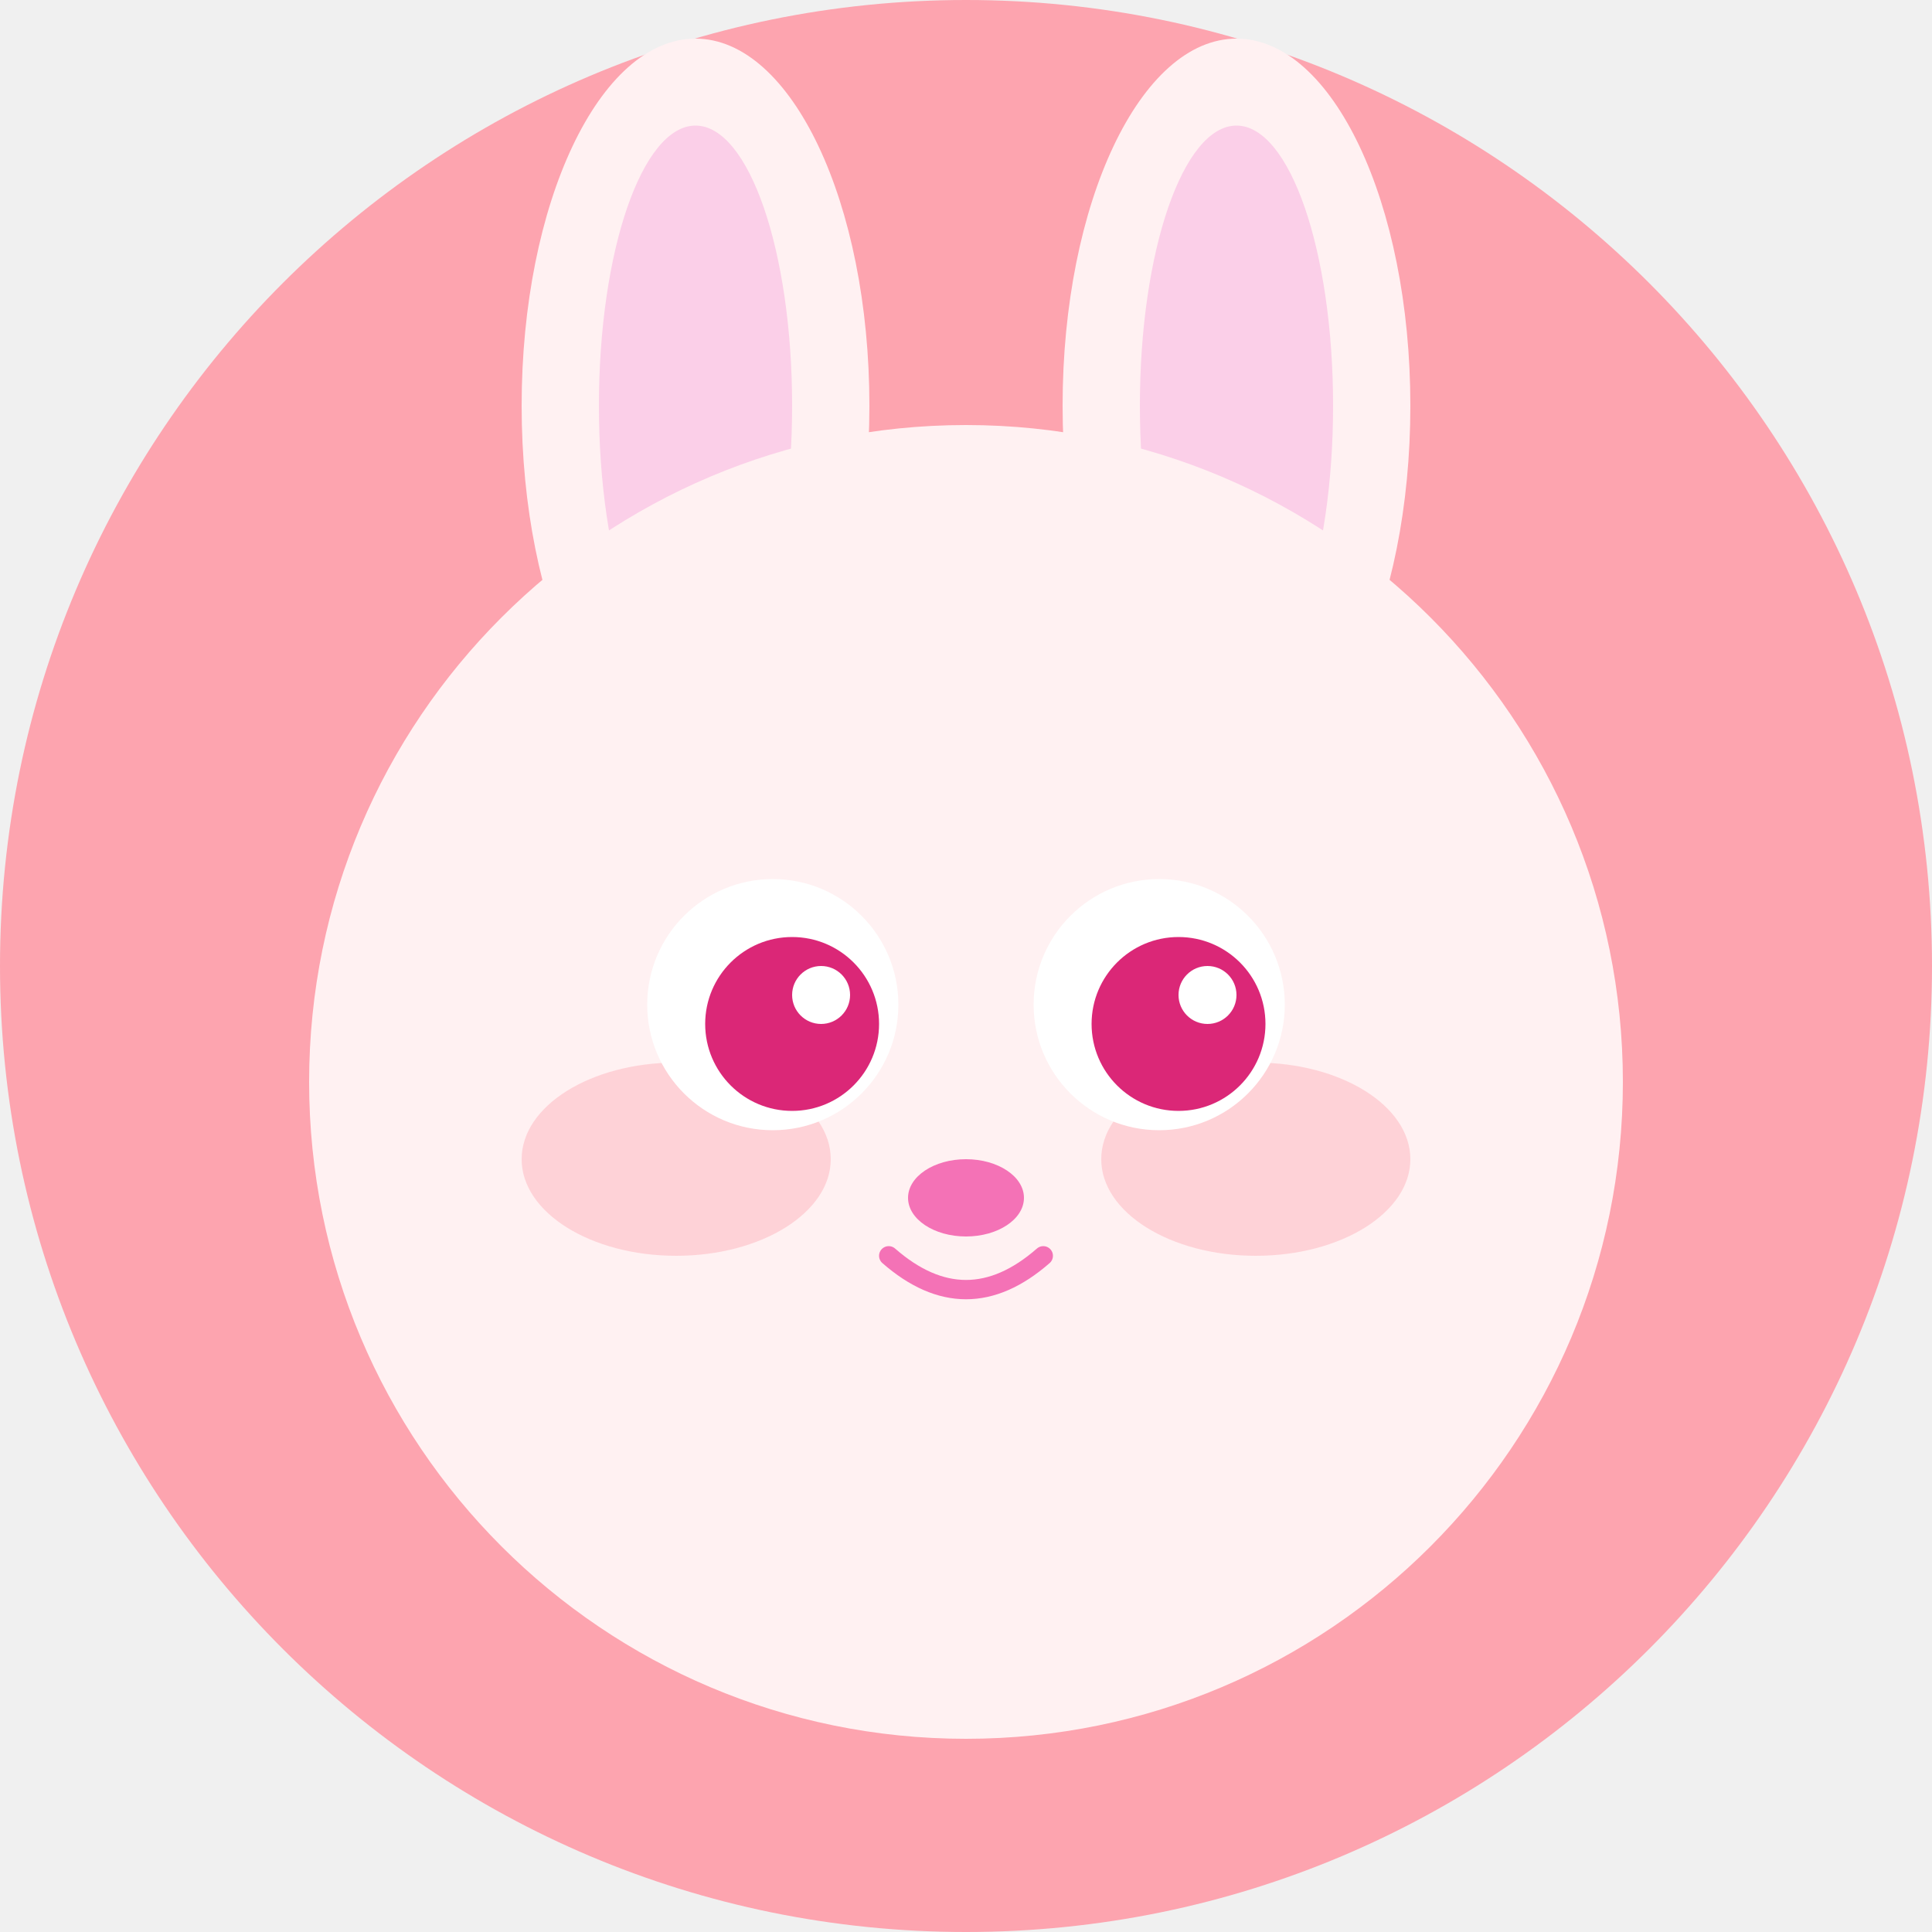
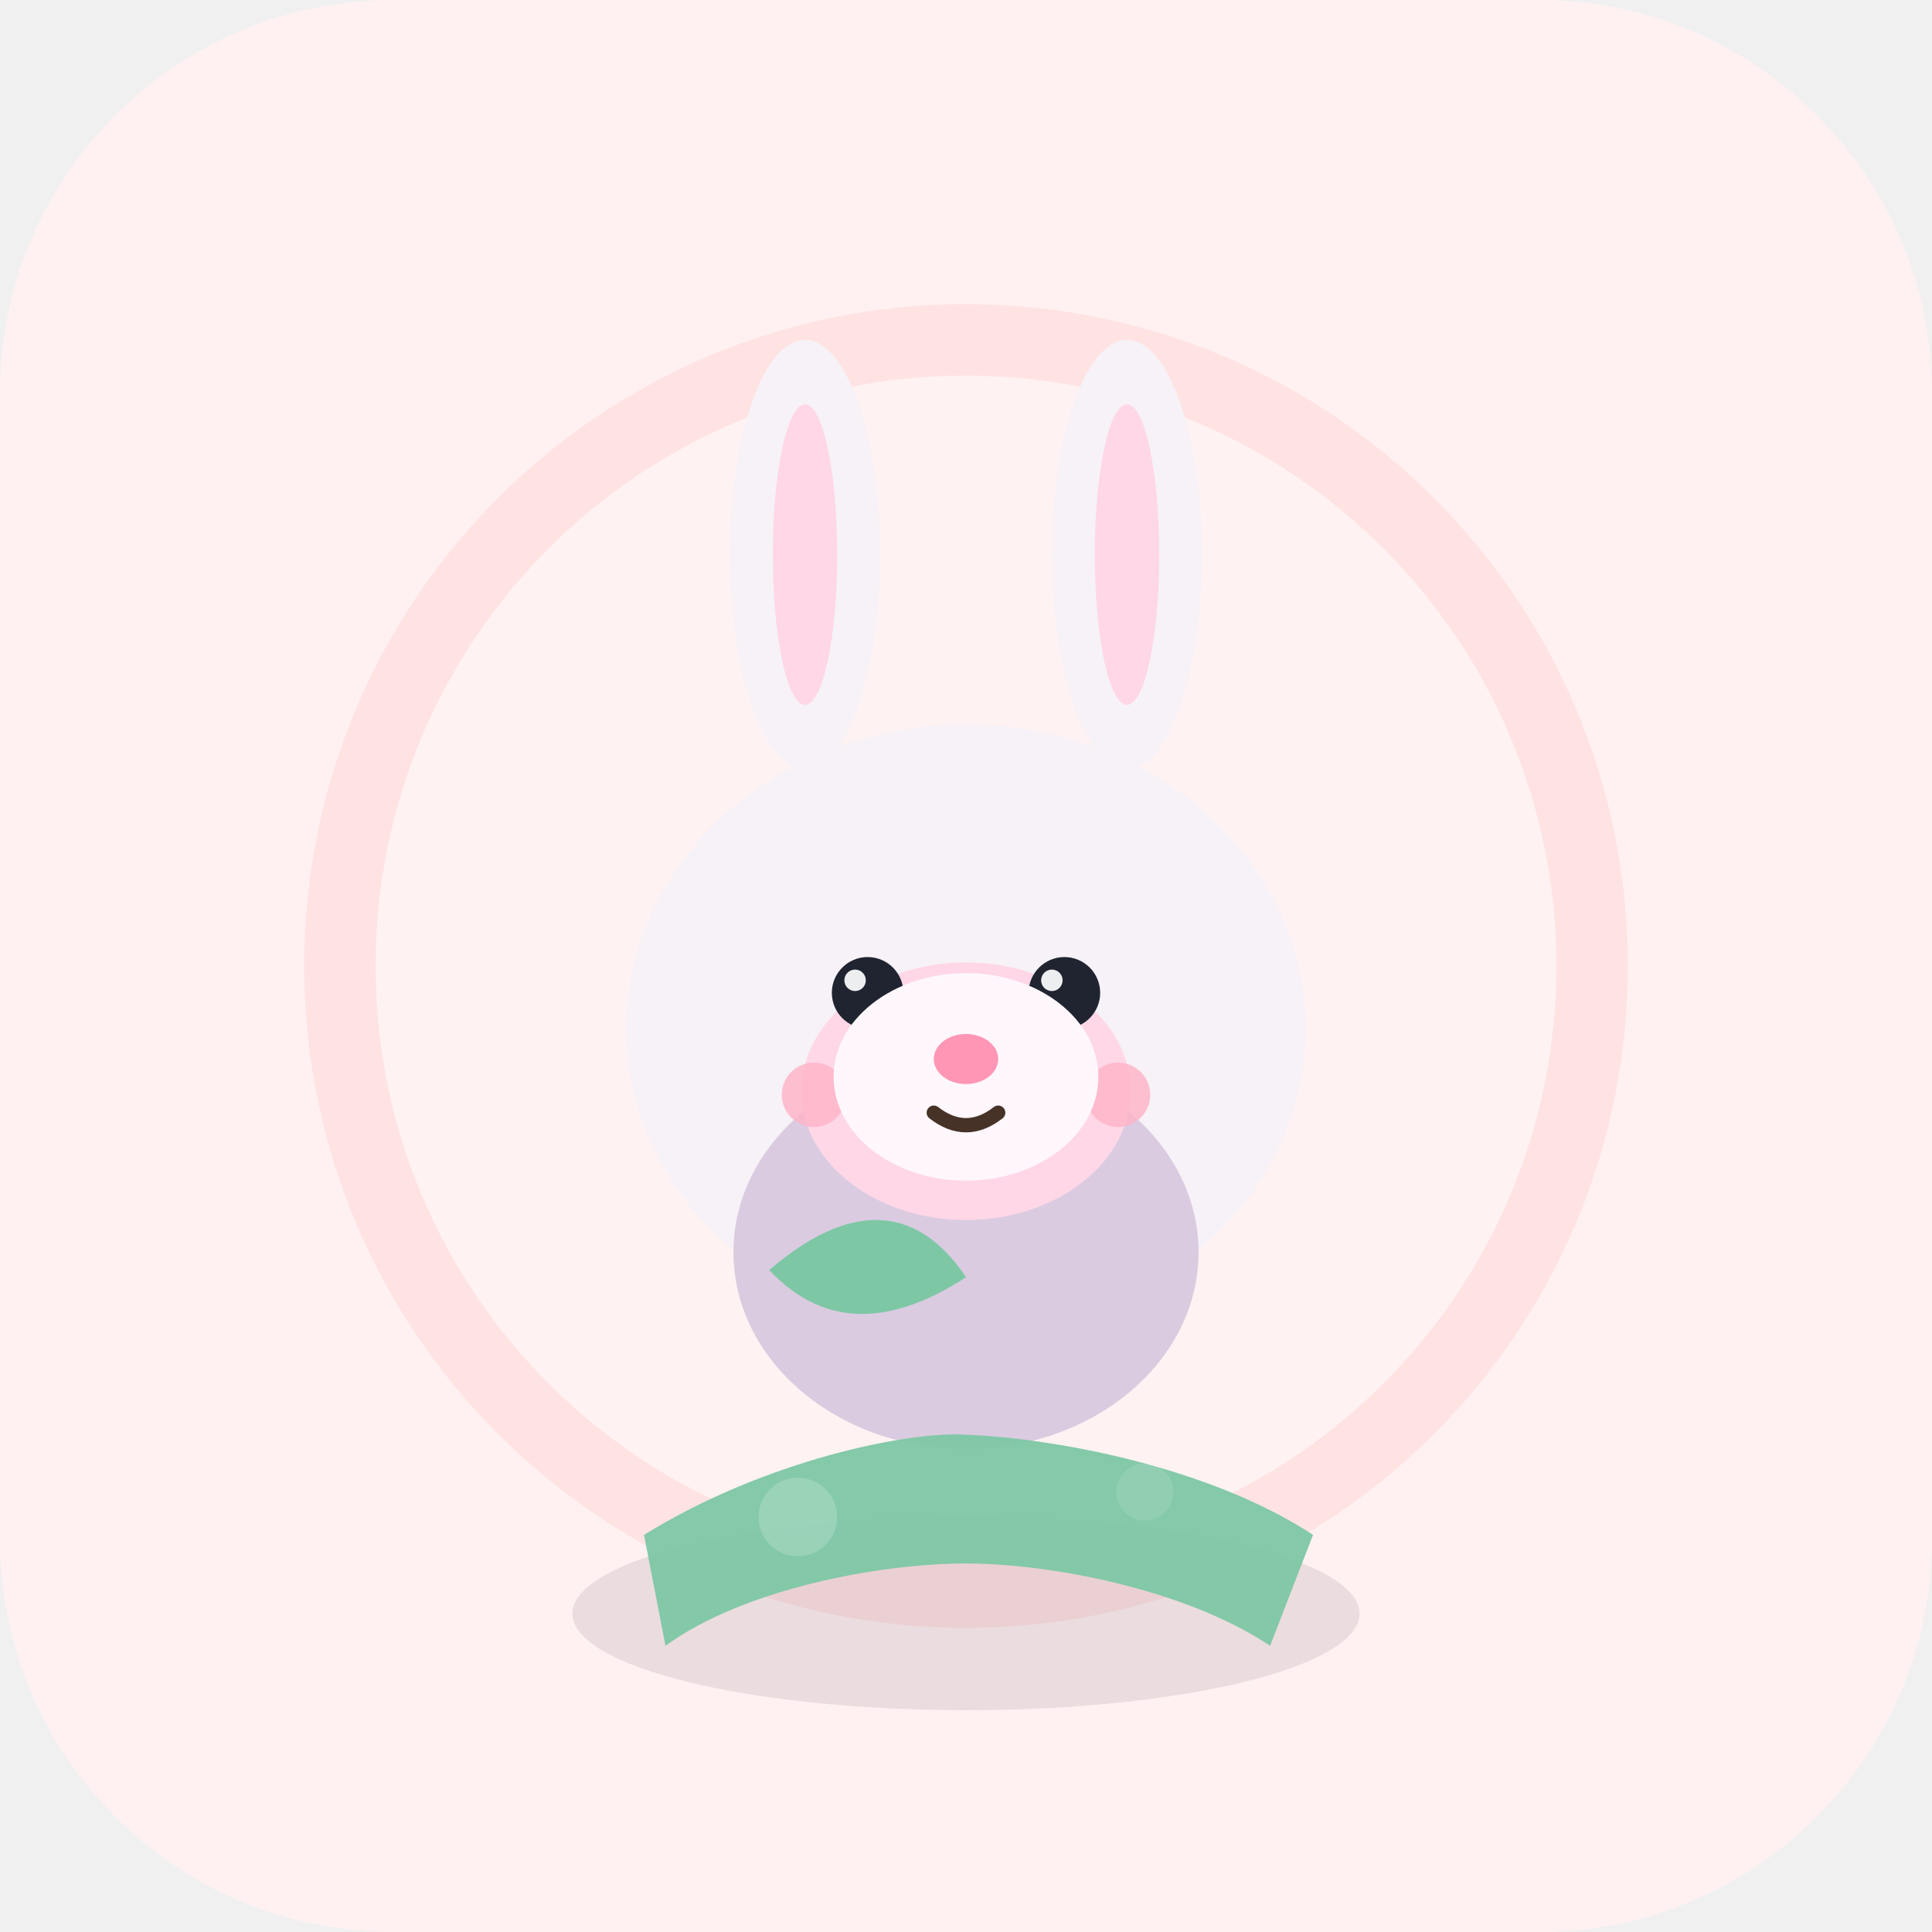
- <svg xmlns="http://www.w3.org/2000/svg" viewBox="0 0 200 200">
-   <circle cx="100" cy="100" r="100" fill="#FDA4AF" />
-   <ellipse cx="72" cy="42" rx="18" ry="38" fill="#FFF1F2" />
-   <ellipse cx="72" cy="42" rx="10" ry="29" fill="#FBCFE8" />
-   <ellipse cx="128" cy="42" rx="18" ry="38" fill="#FFF1F2" />
-   <ellipse cx="128" cy="42" rx="10" ry="29" fill="#FBCFE8" />
-   <circle cx="100" cy="112" r="68" fill="#FFF1F2" />
-   <ellipse cx="70" cy="120" rx="16" ry="10" fill="#FEC5CC" opacity="0.7" />
-   <ellipse cx="130" cy="120" rx="16" ry="10" fill="#FEC5CC" opacity="0.7" />
-   <circle cx="80" cy="104" r="13" fill="white" />
-   <circle cx="120" cy="104" r="13" fill="white" />
-   <circle cx="82" cy="106" r="9" fill="#DB2777" />
-   <circle cx="122" cy="106" r="9" fill="#DB2777" />
-   <circle cx="85" cy="103" r="3" fill="white" />
-   <circle cx="125" cy="103" r="3" fill="white" />
-   <ellipse cx="100" cy="124" rx="6" ry="4" fill="#F472B6" />
-   <path d="M92,130 Q100,137 108,130" stroke="#F472B6" stroke-width="2" fill="none" stroke-linecap="round" />
+ <svg xmlns="http://www.w3.org/2000/svg" width="1080" height="1080" viewBox="0 0 1080 1080">
+   <rect width="1080" height="1080" rx="220" fill="#fff1f1" />
+   <circle cx="540" cy="540" r="370" fill="#ffc0c0" opacity="0.28" />
+   <circle cx="540" cy="540" r="330" fill="#ffffff" opacity="0.55" />
+   <ellipse cx="540" cy="902" rx="220" ry="54" fill="#31233b" opacity="0.10" />
+   <ellipse cx="450" cy="310" rx="42" ry="120" fill="#f6f2f7" />
+   <ellipse cx="630" cy="310" rx="42" ry="120" fill="#f6f2f7" />
+   <ellipse cx="450" cy="310" rx="18" ry="84" fill="#ffd7e6" />
+   <ellipse cx="630" cy="310" rx="18" ry="84" fill="#ffd7e6" />
+   <ellipse cx="540" cy="575" rx="190" ry="170" fill="#f6f2f7" />
+   <ellipse cx="540" cy="700" rx="130" ry="110" fill="#d8cadf" opacity="0.95" />
+   <ellipse cx="540" cy="610" rx="92" ry="72" fill="#ffd7e6" />
+   <circle cx="485" cy="555" r="20" fill="#1f2430" />
+   <circle cx="595" cy="555" r="20" fill="#1f2430" />
+   <circle cx="478" cy="548" r="6" fill="#ffffff" opacity="0.92" />
+   <circle cx="588" cy="548" r="6" fill="#ffffff" opacity="0.92" />
+   <ellipse cx="540" cy="600" rx="26" ry="18" fill="#473228" />
+   <path d="M520 625 Q540 645 560 625" stroke="#473228" stroke-width="10" stroke-linecap="round" fill="none" />
+   <circle cx="455" cy="612" r="18" fill="#ffb3c7" opacity="0.8" />
+   <circle cx="625" cy="612" r="18" fill="#ffb3c7" opacity="0.8" />
+   <ellipse cx="540" cy="602" rx="74" ry="58" fill="#fff7fb" />
+   <ellipse cx="540" cy="592" rx="18" ry="14" fill="#ff96b6" />
+   <path d="M522 622 Q540 636 558 622" stroke="#473228" stroke-width="8" stroke-linecap="round" fill="none" />
+   <path d="M430 710 C474 672 512 672 540 714 C500 740 462 744 430 710" fill="#7ec7a5" />
+   <path d="M360 858 C428 816 508 800 540 802 C590 804 676 820 734 858 L710 920 C662 888 586 874 540 874 C492 874 416 888 372 920 Z" fill="#7ec7a5" opacity="0.95" />
+   <circle cx="446" cy="848" r="22" fill="#ffffff" opacity="0.18" />
+   <circle cx="640" cy="834" r="16" fill="#ffffff" opacity="0.12" />
</svg>
